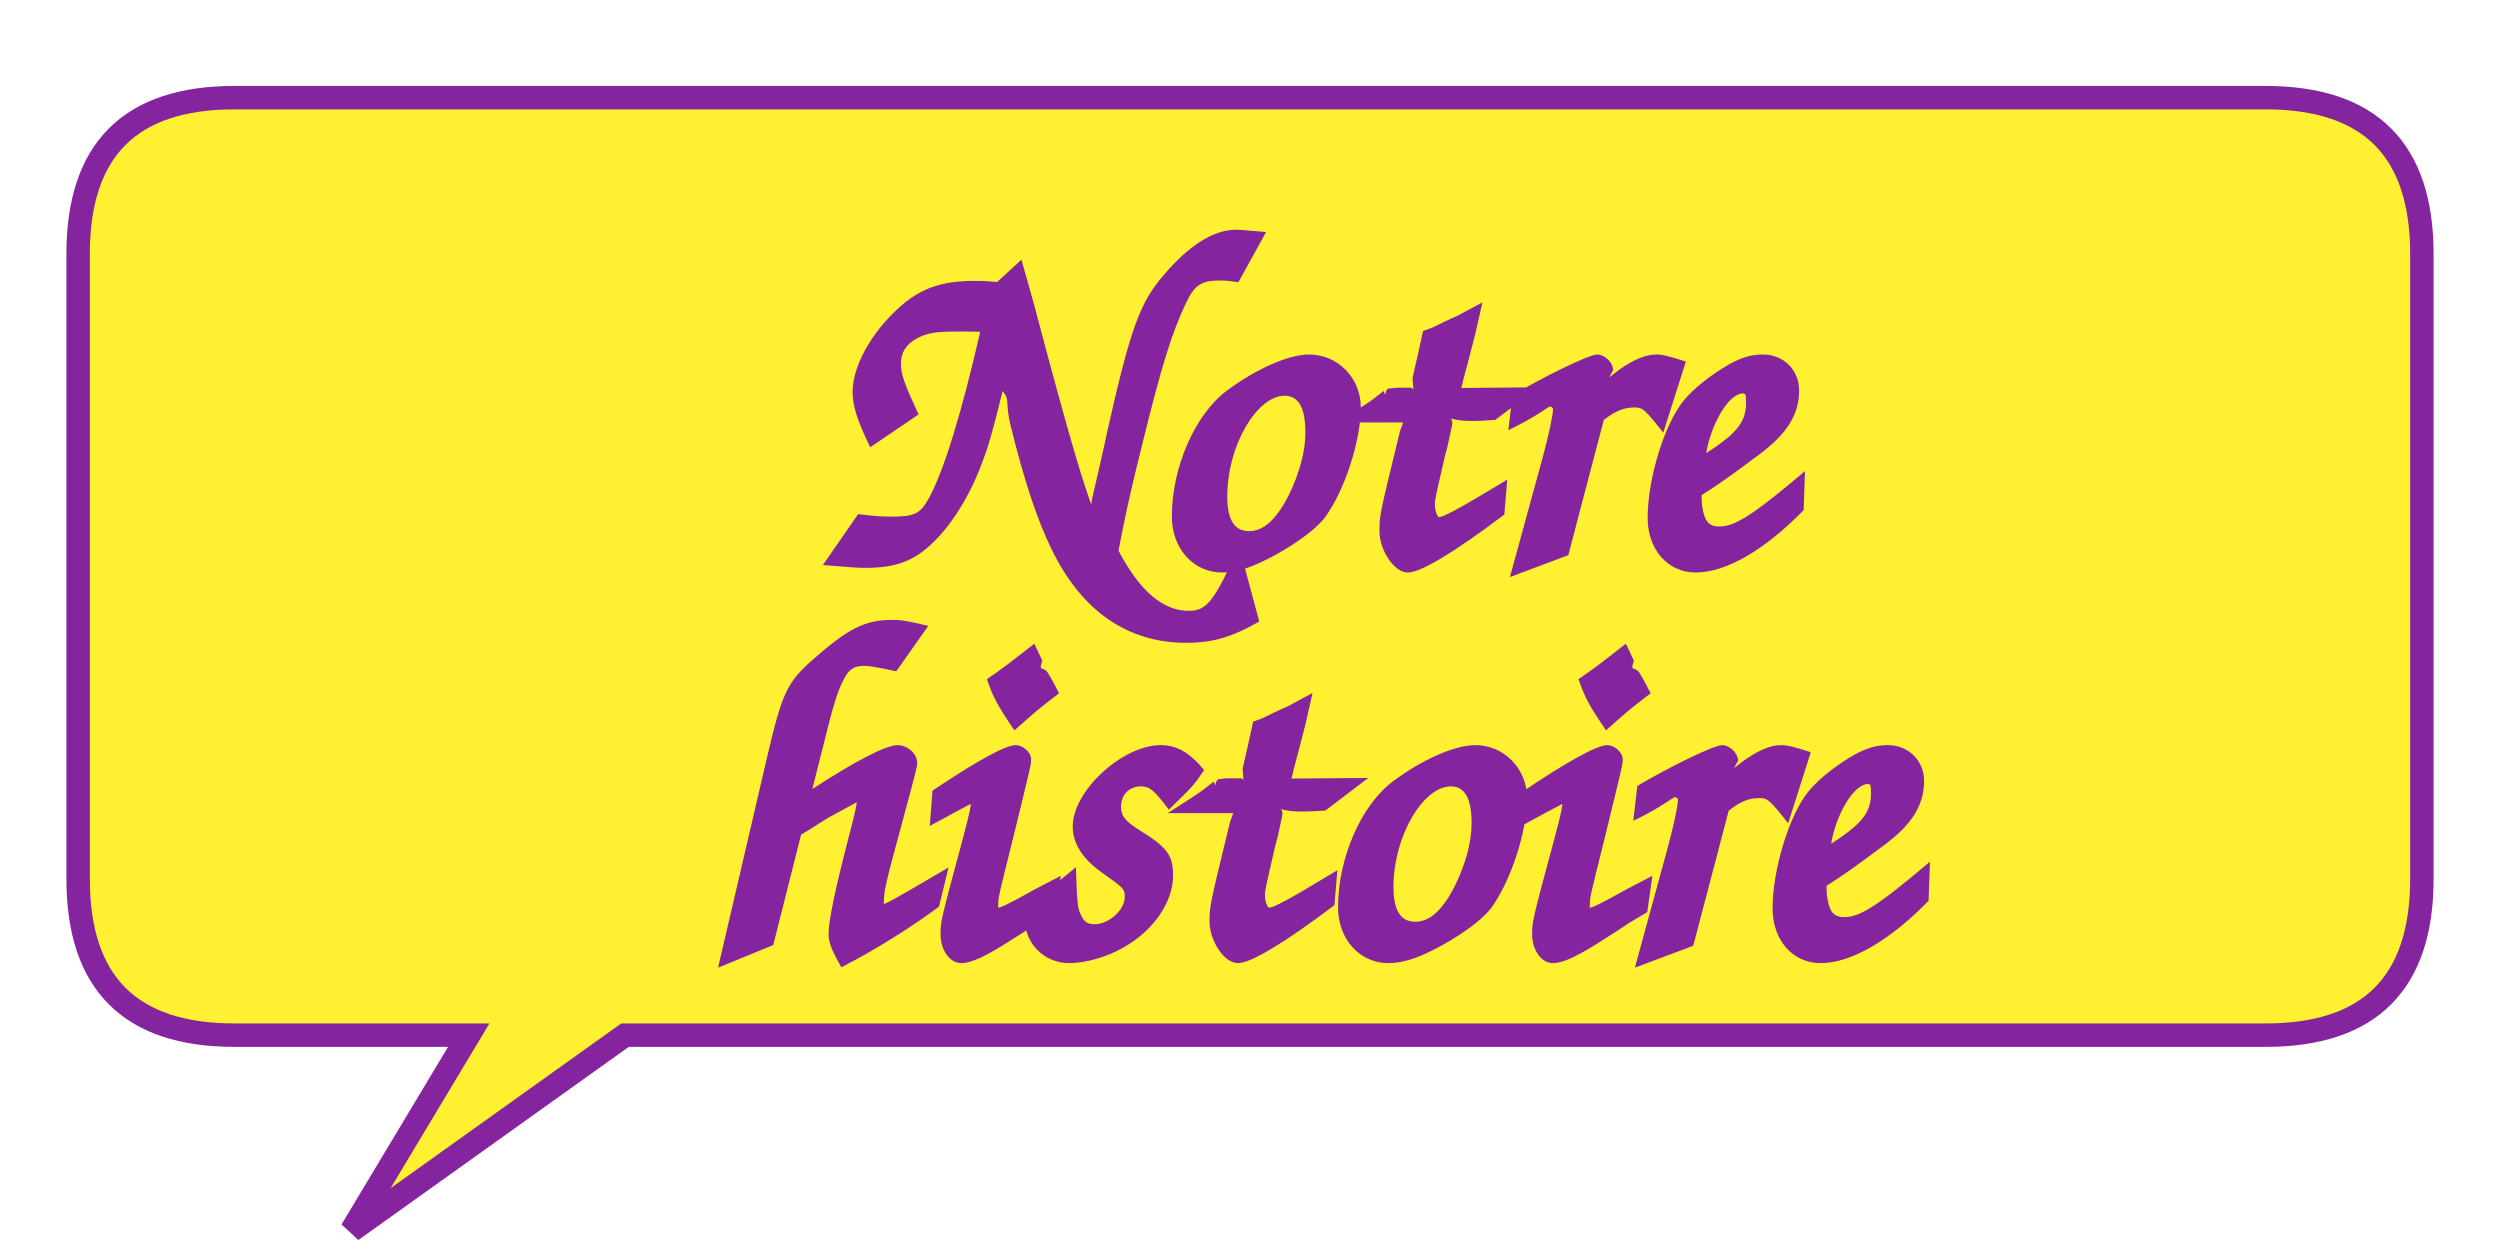
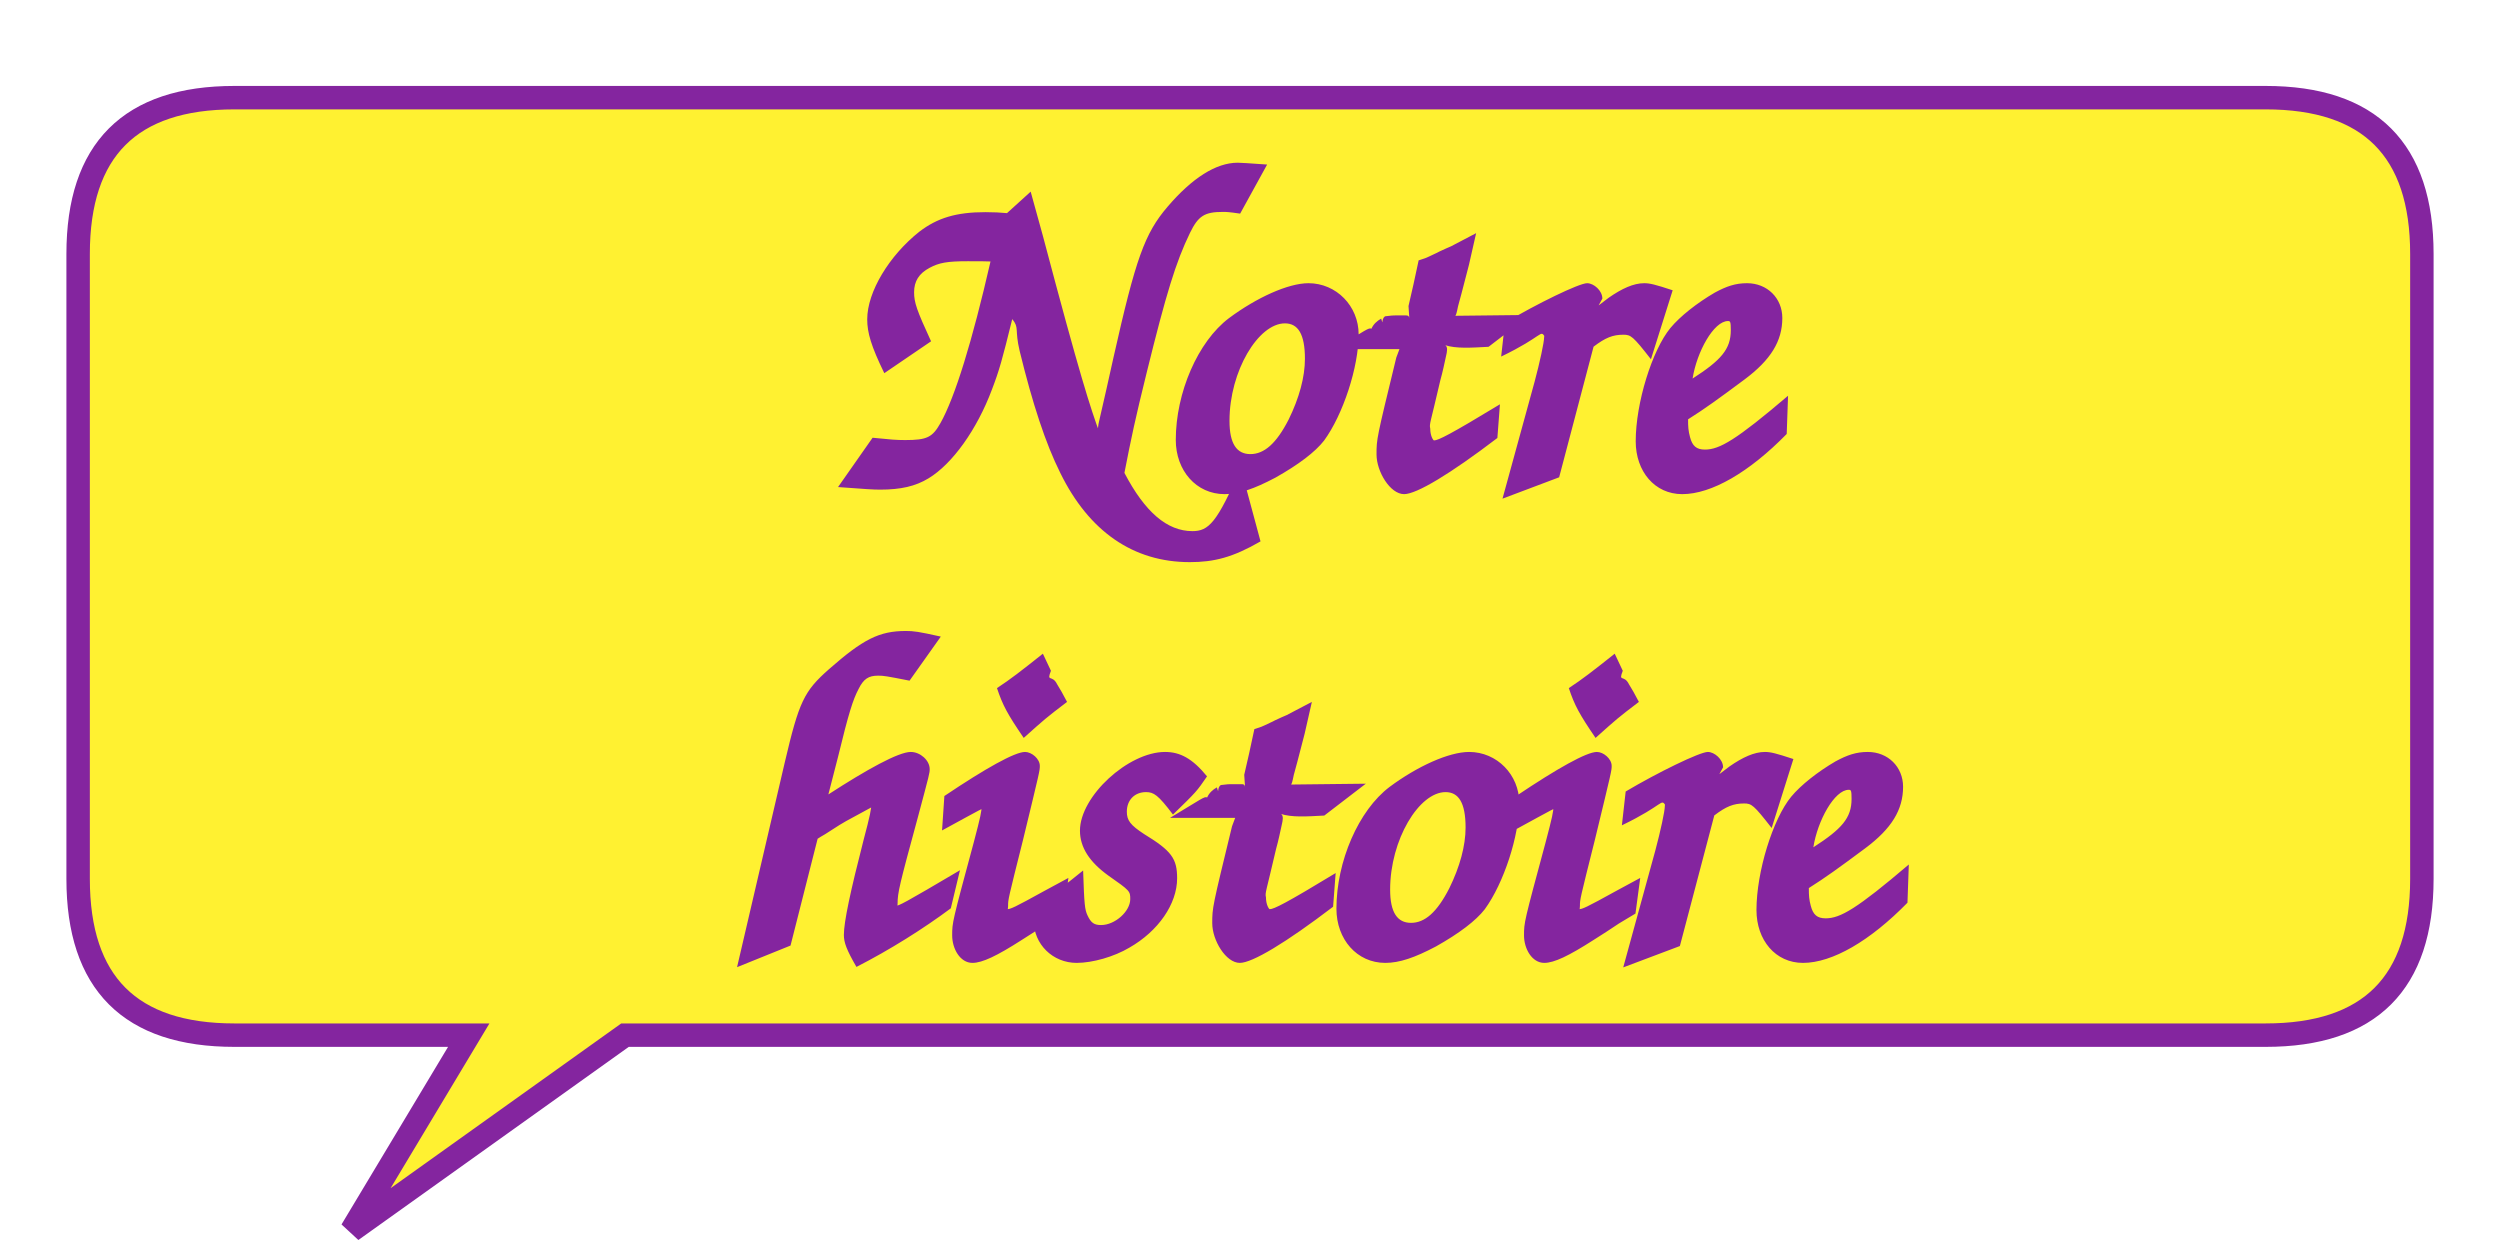
<svg xmlns="http://www.w3.org/2000/svg" width="320" height="160" viewBox="0 0 320 155">
  <path d="M 30 10 Q 10 10 10 30 L 10 110 Q 10 130 30 130 L 60 130 L 45 155 L 80 130 L 290 130 Q 310 130 310 110 L 310 30 Q 310 10 290 10 Z" fill="#FFF131" stroke="#84259F" stroke-width="3" />
-   <text x="165" y="70" font-family="Pangolin, cursive" font-size="60" font-weight="bold" fill="#84259F" text-anchor="middle">Notre</text>
-   <text x="165" y="120" font-family="Pangolin, cursive" font-size="60" font-weight="bold" fill="#84259F" text-anchor="middle">histoire</text>
+   <text x="165" y="60" font-family="Pangolin, cursive" font-size="58" font-weight="bold" fill="#84259F" text-anchor="middle">Notre</text>
+   <text x="165" y="120" font-family="Pangolin, cursive" font-size="58" font-weight="bold" fill="#84259F" text-anchor="middle">histoire</text>
</svg>
